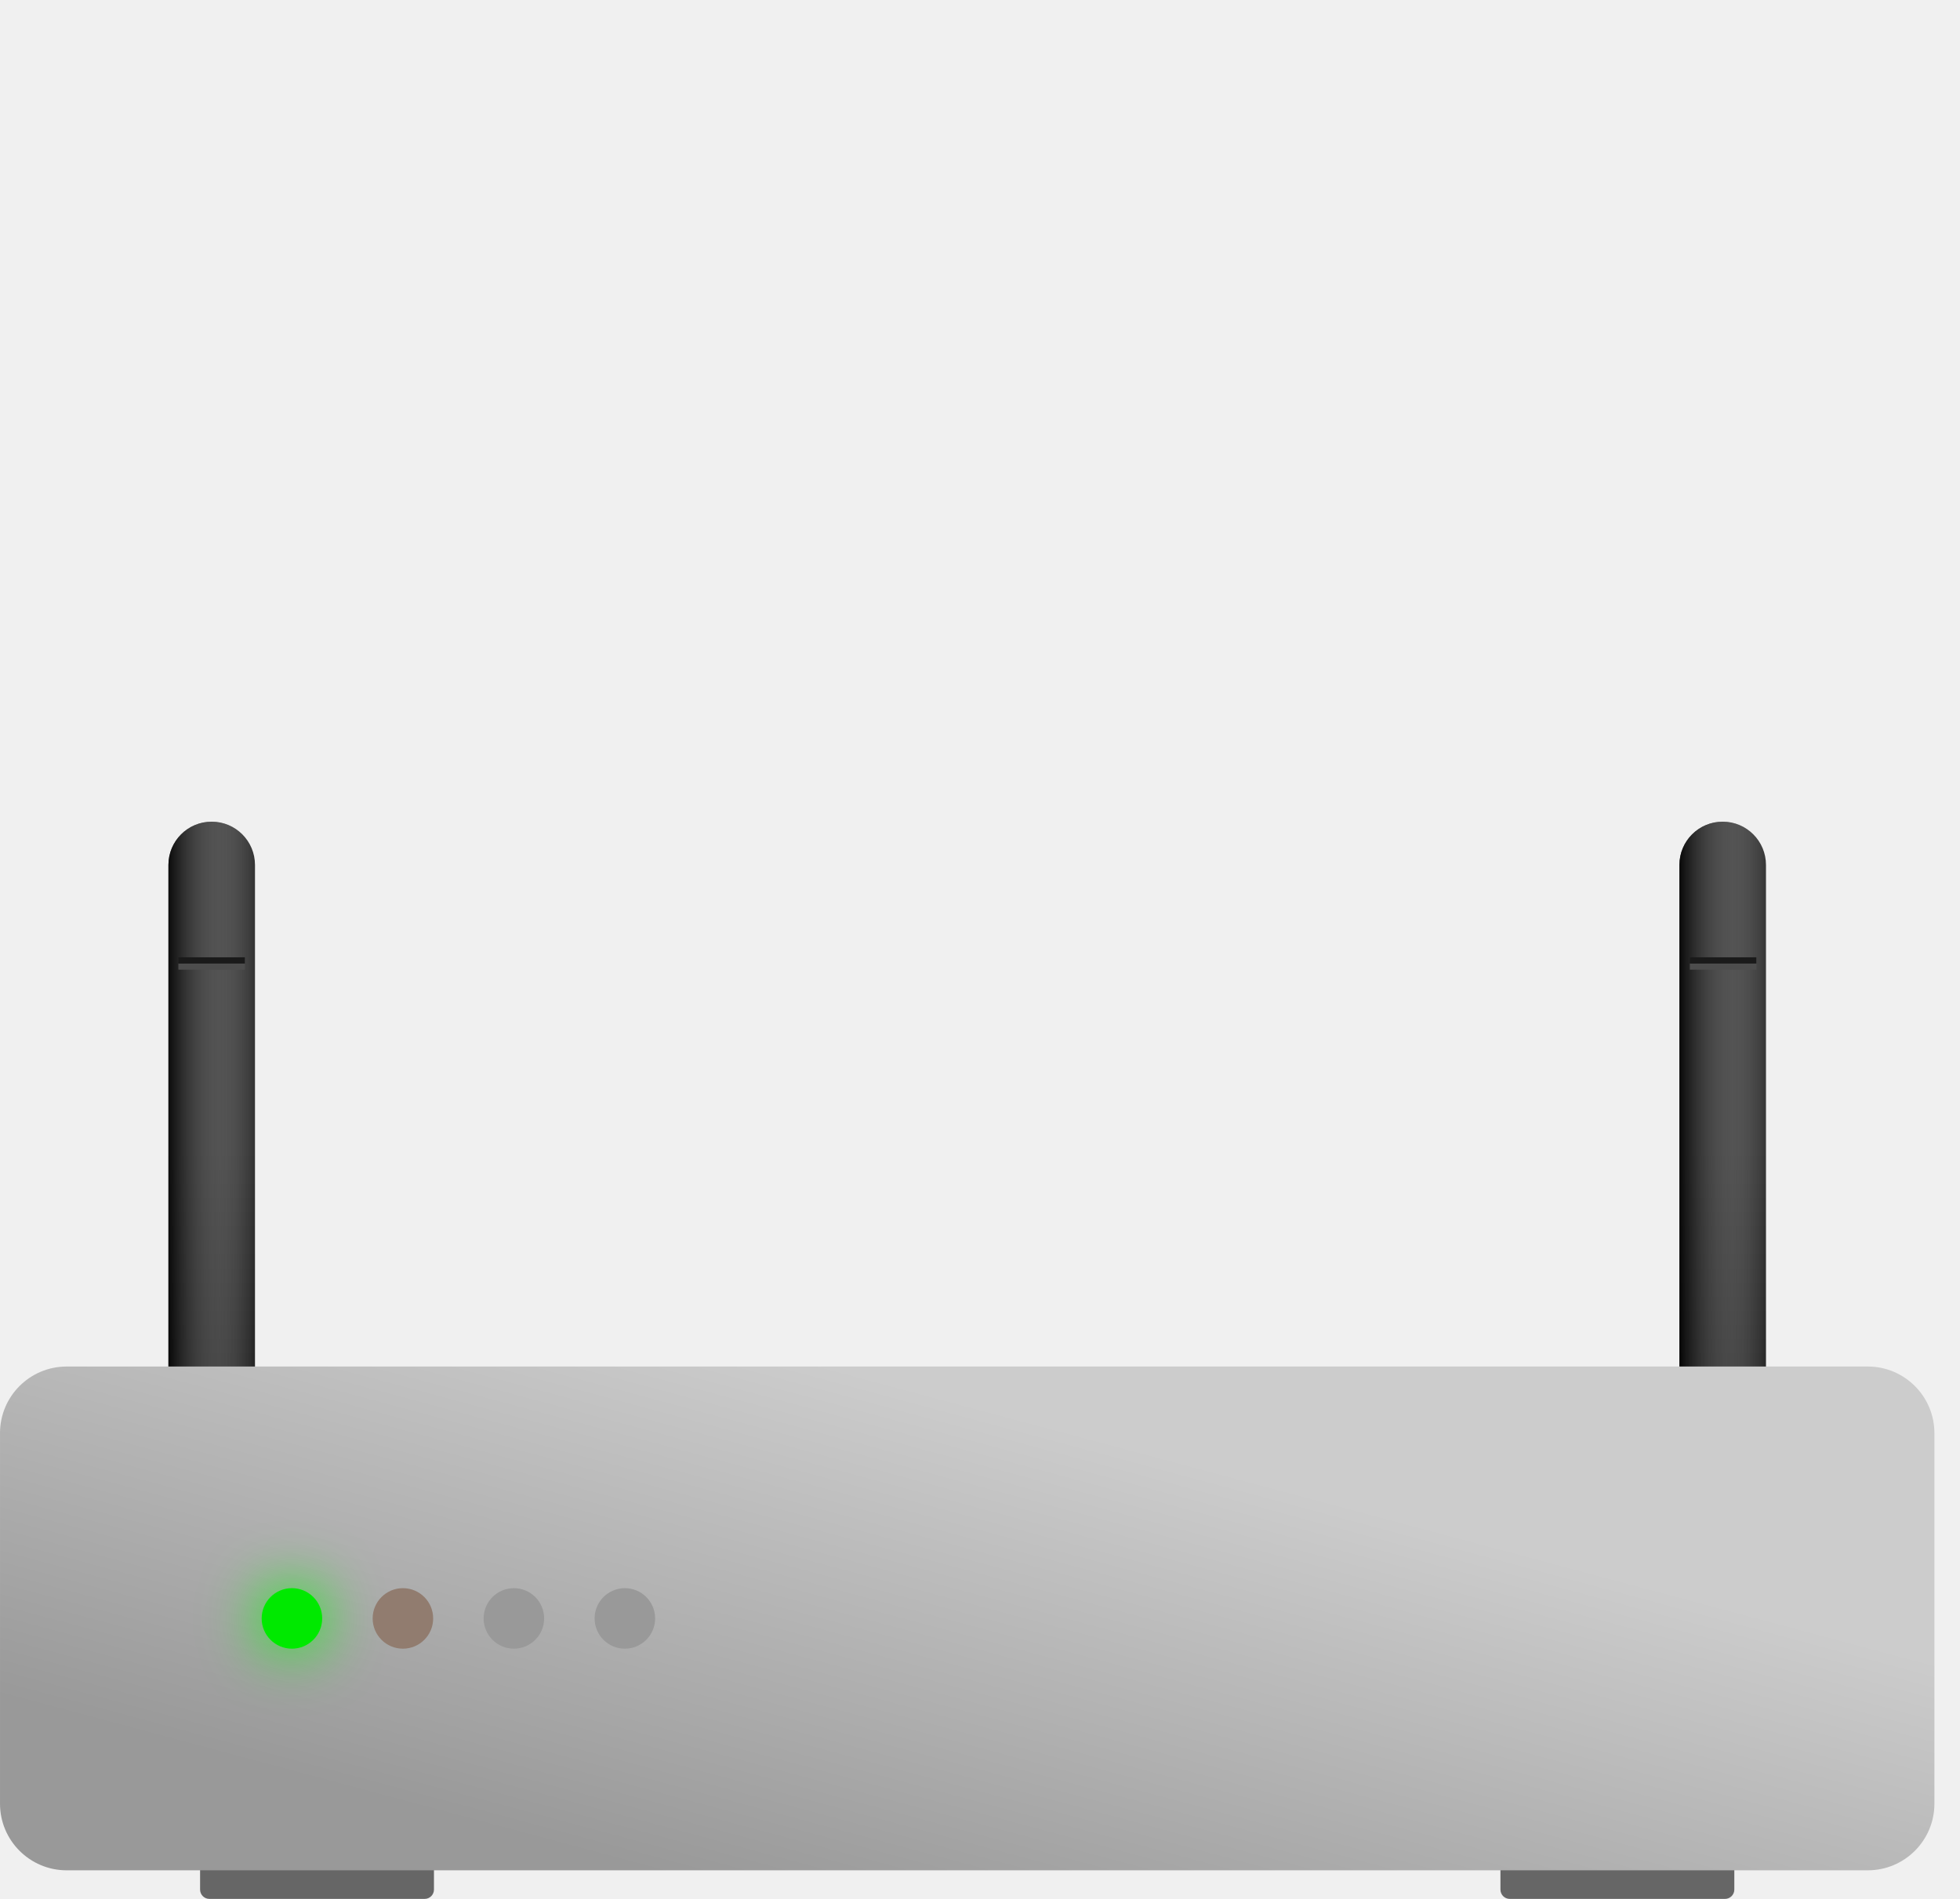
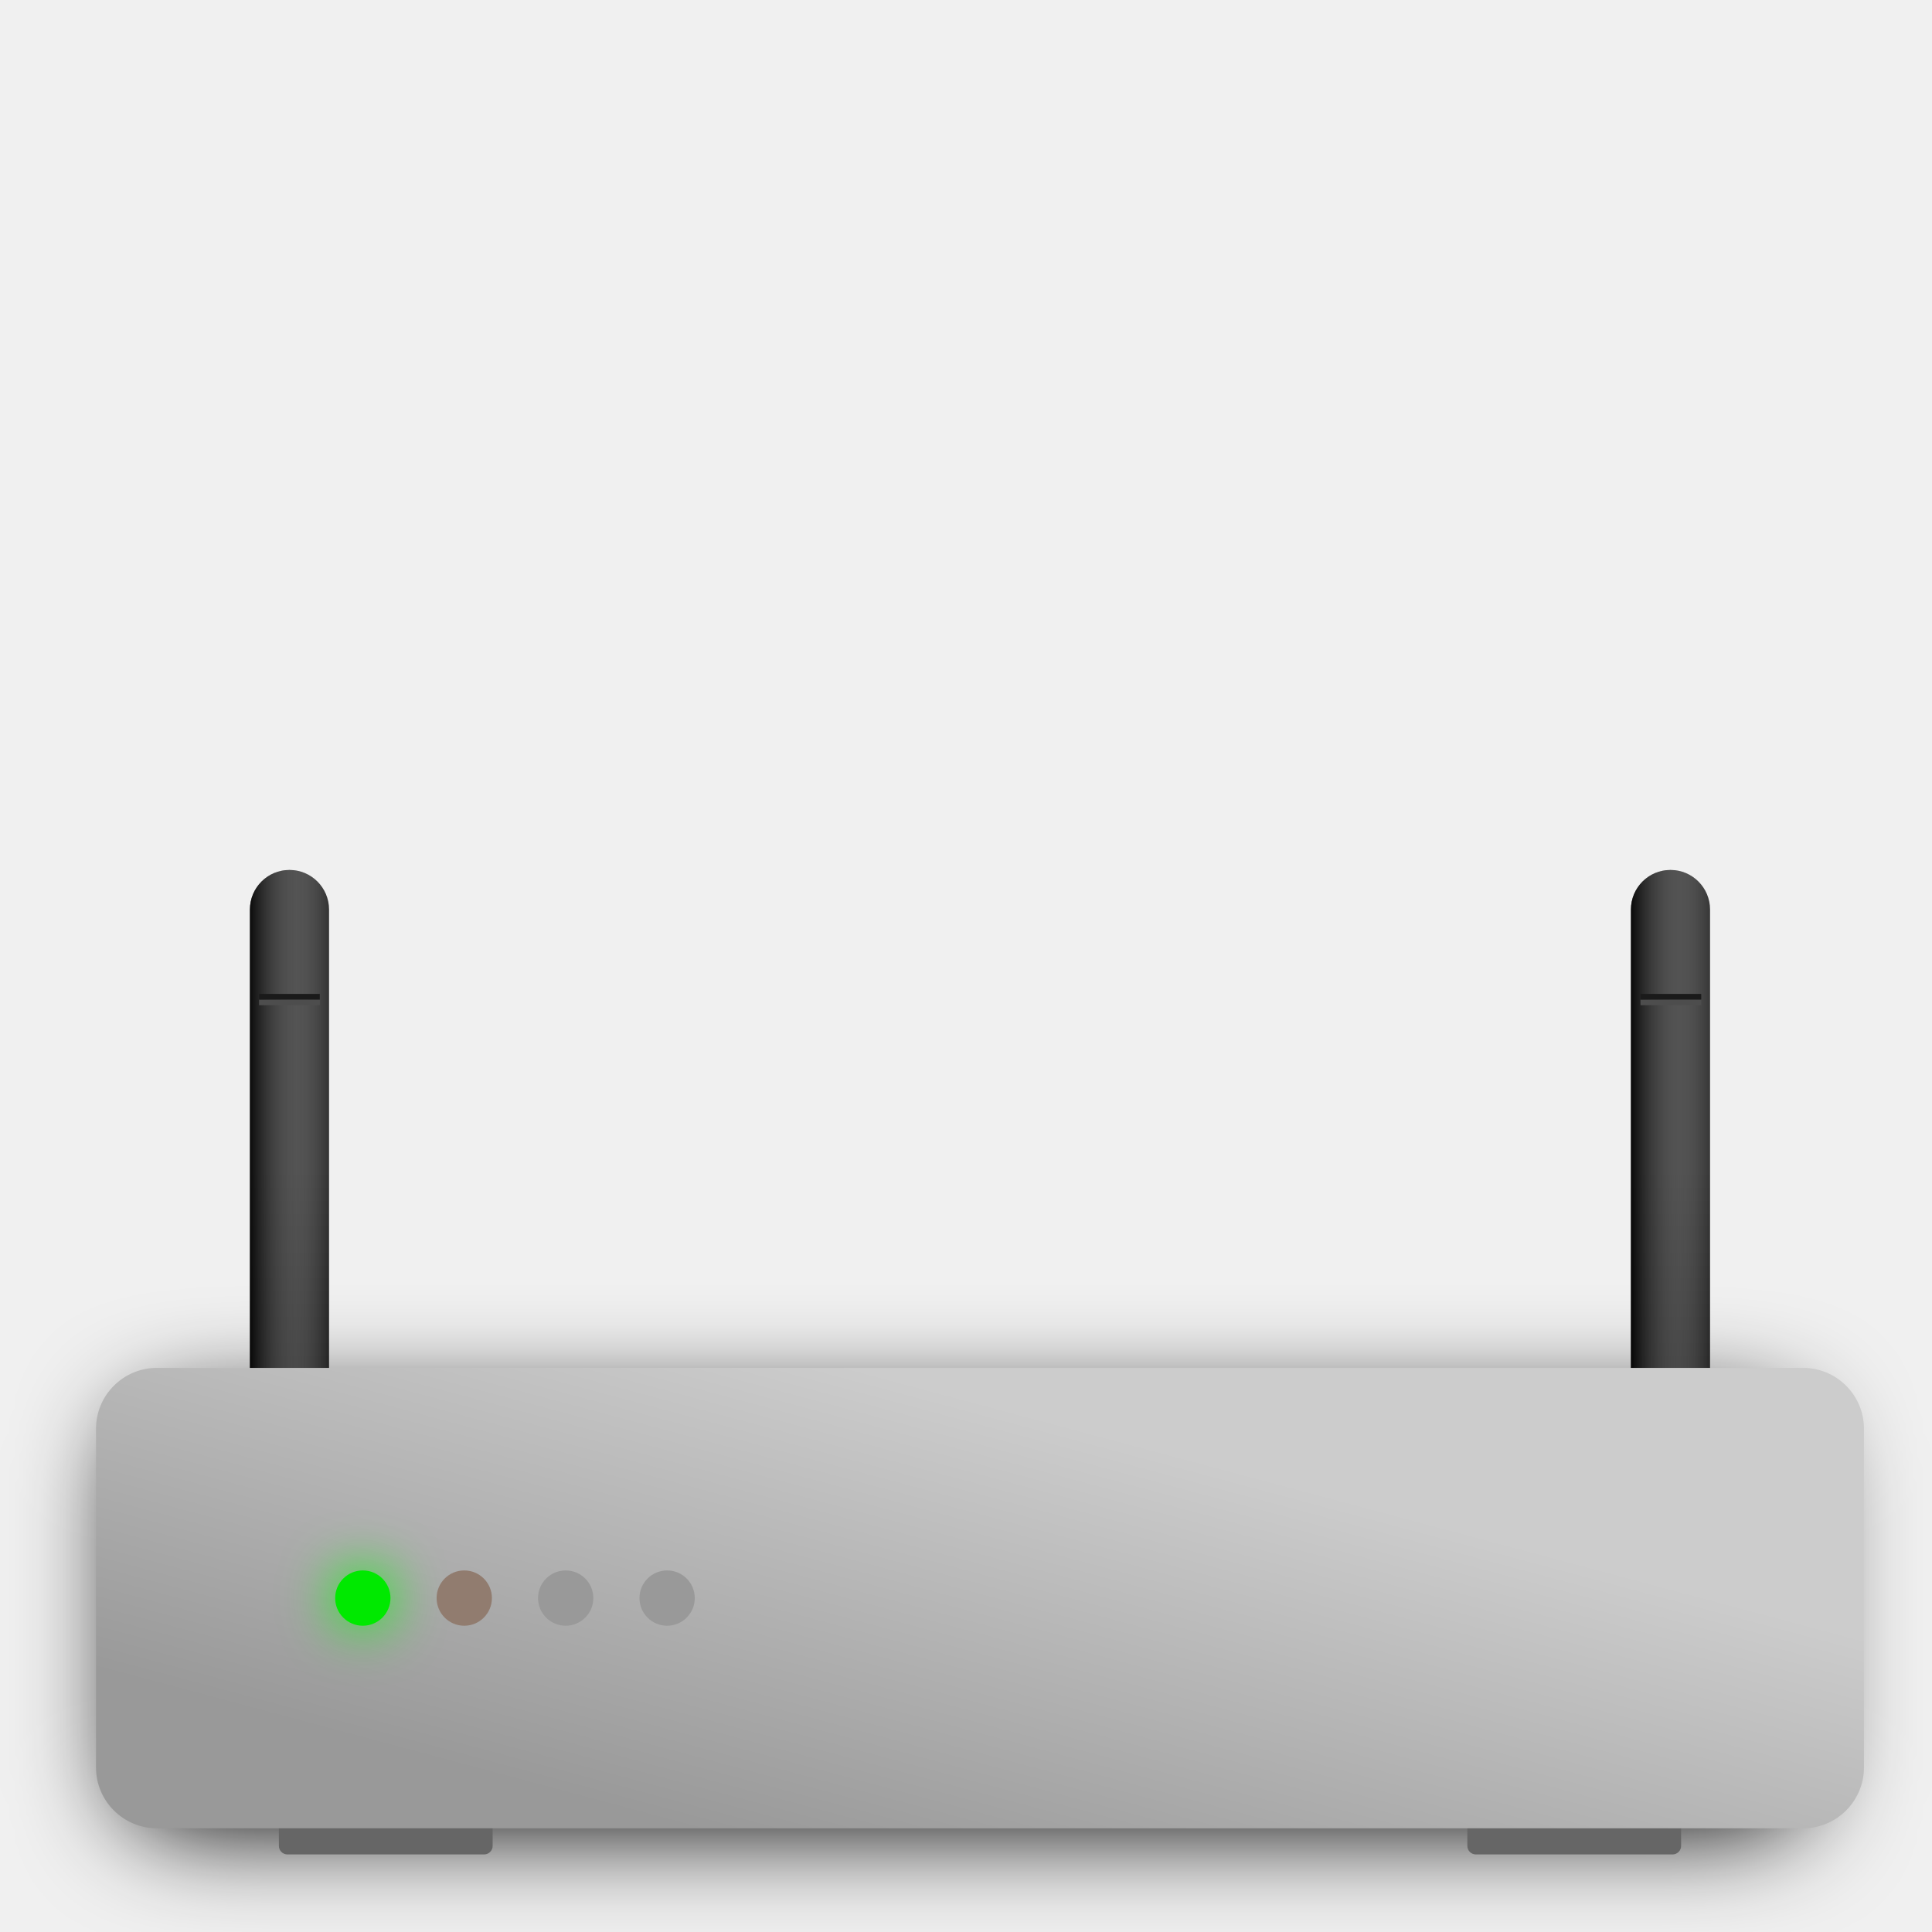
- <svg xmlns="http://www.w3.org/2000/svg" xmlns:xlink="http://www.w3.org/1999/xlink" id="svg8" version="1.1" viewBox="0 0 135.467 131.233" height="496" width="512">
+ <svg xmlns="http://www.w3.org/2000/svg" xmlns:xlink="http://www.w3.org/1999/xlink" width="552.2" height="552.2" viewBox="0 0 146.103 146.103" version="1.1" id="svg8">
  <defs id="defs2">
    <linearGradient id="linearGradient869">
-       <stop id="stop865" offset="0" style="stop-color:#000000;stop-opacity:1" />
-       <stop id="stop867" offset="1" style="stop-color:#ffffff;stop-opacity:0" />
+       <stop style="stop-color:#000000;stop-opacity:1" offset="0" id="stop865" />
+       <stop style="stop-color:#ffffff;stop-opacity:0" offset="1" id="stop867" />
    </linearGradient>
    <linearGradient id="linearGradient859">
-       <stop style="stop-color:#000000;stop-opacity:1" offset="0" id="stop855" />
-       <stop style="stop-color:#ffffff;stop-opacity:0" offset="1" id="stop857" />
+       <stop id="stop855" offset="0" style="stop-color:#000000;stop-opacity:1" />
+       <stop id="stop857" offset="1" style="stop-color:#ffffff;stop-opacity:0" />
    </linearGradient>
    <linearGradient id="linearGradient885">
-       <stop id="stop881" offset="0" style="stop-color:#333333;stop-opacity:1" />
-       <stop id="stop883" offset="1" style="stop-color:#1a1a1a;stop-opacity:1" />
+       <stop style="stop-color:#333333;stop-opacity:1" offset="0" id="stop881" />
+       <stop style="stop-color:#1a1a1a;stop-opacity:1" offset="1" id="stop883" />
    </linearGradient>
    <linearGradient id="linearGradient875">
-       <stop style="stop-color:#333333;stop-opacity:1" offset="0" id="stop871" />
-       <stop style="stop-color:#1a1a1a;stop-opacity:1" offset="1" id="stop873" />
+       <stop id="stop871" offset="0" style="stop-color:#333333;stop-opacity:1" />
+       <stop id="stop873" offset="1" style="stop-color:#1a1a1a;stop-opacity:1" />
    </linearGradient>
    <linearGradient id="linearGradient837">
-       <stop id="stop833" offset="0" style="stop-color:#cccccc;stop-opacity:1;" />
-       <stop id="stop835" offset="1" style="stop-color:#999999;stop-opacity:1" />
+       <stop style="stop-color:#cccccc;stop-opacity:1;" offset="0" id="stop833" />
+       <stop style="stop-color:#999999;stop-opacity:1" offset="1" id="stop835" />
    </linearGradient>
-     <linearGradient gradientTransform="translate(0.347569)" gradientUnits="userSpaceOnUse" y2="177.886" x2="87.377" y1="140.848" x1="97.302" id="linearGradient839" xlink:href="#linearGradient837" />
-     <filter height="3.4" y="-1.2" width="3.4" x="-1.2" id="filter1083" style="color-interpolation-filters:sRGB">
-       <feGaussianBlur id="feGaussianBlur1085" stdDeviation="2.164" />
+     <linearGradient xlink:href="#linearGradient837" id="linearGradient839" x1="97.302" y1="140.848" x2="87.377" y2="177.886" gradientUnits="userSpaceOnUse" gradientTransform="matrix(0.9663471,0,0,0.9663471,-25.685,-36.00274)" />
+     <filter style="color-interpolation-filters:sRGB" id="filter1083" x="-1.2" width="3.4" y="-1.2" height="3.4">
+       <feGaussianBlur stdDeviation="2.164" id="feGaussianBlur1085" />
    </filter>
-     <linearGradient xlink:href="#linearGradient885" id="linearGradient877" x1="-162.478" y1="124.817" x2="-162.478" y2="150.086" gradientUnits="userSpaceOnUse" />
-     <linearGradient xlink:href="#linearGradient875" id="linearGradient879" x1="54.407" y1="124.817" x2="54.407" y2="150.086" gradientUnits="userSpaceOnUse" />
-     <linearGradient xlink:href="#linearGradient869" id="linearGradient861" x1="-156.347" y1="121.537" x2="-162.63" y2="121.537" gradientUnits="userSpaceOnUse" />
-     <linearGradient xlink:href="#linearGradient859" id="linearGradient863" x1="48.217" y1="125.765" x2="54.407" y2="125.765" gradientUnits="userSpaceOnUse" />
+     <linearGradient gradientTransform="matrix(0.9663471,0,0,0.9663471,26.02087,-36.00274)" gradientUnits="userSpaceOnUse" y2="150.086" x2="-162.478" y1="124.817" x1="-162.478" id="linearGradient877" xlink:href="#linearGradient885" />
+     <linearGradient gradientTransform="matrix(0.9663471,0,0,0.9663471,-26.02087,-36.00274)" gradientUnits="userSpaceOnUse" y2="150.086" x2="54.407" y1="124.817" x1="54.407" id="linearGradient879" xlink:href="#linearGradient875" />
+     <linearGradient gradientTransform="matrix(0.9663471,0,0,0.9663471,26.02087,-36.00274)" gradientUnits="userSpaceOnUse" y2="121.537" x2="-162.63" y1="121.537" x1="-156.347" id="linearGradient861" xlink:href="#linearGradient869" />
+     <linearGradient gradientTransform="matrix(0.9663471,0,0,0.9663471,-26.02087,-36.00274)" gradientUnits="userSpaceOnUse" y2="125.765" x2="54.407" y1="125.765" x1="48.217" id="linearGradient863" xlink:href="#linearGradient859" />
+     <filter height="1.587" y="-0.294" width="1.153" x="-0.076" id="filter1601" style="color-interpolation-filters:sRGB">
+       <feGaussianBlur id="feGaussianBlur1603" stdDeviation="4.409" />
+     </filter>
  </defs>
-   <g transform="translate(-36.1706,-47.84844)" id="layer1">
-     <g id="g869" transform="matrix(0.9663471,0,0,0.9663471,1.217245,6.60434)">
-       <rect style="opacity:1;fill:#666666;fill-opacity:1;fill-rule:evenodd;stroke:none;stroke-width:0.353;stroke-linecap:butt;stroke-linejoin:round;stroke-miterlimit:4;stroke-dasharray:none;stroke-dashoffset:0;stroke-opacity:1;paint-order:normal" id="rect827" width="16.728" height="4.526" x="50.481" y="173.958" ry="0.668" />
-       <rect ry="0.668" y="173.958" x="-160.214" height="4.526" width="16.728" id="rect831" style="opacity:1;fill:#666666;fill-opacity:1;fill-rule:evenodd;stroke:none;stroke-width:0.353;stroke-linecap:butt;stroke-linejoin:round;stroke-miterlimit:4;stroke-dasharray:none;stroke-dashoffset:0;stroke-opacity:1;paint-order:normal" transform="scale(-1,1)" />
-       <rect ry="3.095" y="101.444" x="-162.478" height="48.641" width="6.191" id="rect821" style="opacity:1;fill:url(#linearGradient877);fill-opacity:1;fill-rule:evenodd;stroke:none;stroke-width:0.529;stroke-linecap:butt;stroke-linejoin:round;stroke-miterlimit:4;stroke-dasharray:none;stroke-dashoffset:0;stroke-opacity:1;paint-order:normal" transform="scale(-1,1)" />
-       <rect transform="scale(-1,1)" style="opacity:0.784;fill:url(#linearGradient861);fill-opacity:1;fill-rule:evenodd;stroke:none;stroke-width:0.529;stroke-linecap:butt;stroke-linejoin:round;stroke-miterlimit:4;stroke-dasharray:none;stroke-dashoffset:0;stroke-opacity:1;paint-order:normal" id="rect851" width="6.191" height="48.641" x="-162.478" y="101.444" ry="3.095" />
-       <rect style="opacity:1;fill:url(#linearGradient879);fill-opacity:1;fill-rule:evenodd;stroke:none;stroke-width:0.529;stroke-linecap:butt;stroke-linejoin:round;stroke-miterlimit:4;stroke-dasharray:none;stroke-dashoffset:0;stroke-opacity:1;paint-order:normal" id="rect817" width="6.191" height="48.641" x="48.217" y="101.444" ry="3.095" />
-       <rect ry="3.095" y="101.444" x="48.217" height="48.641" width="6.191" id="rect853" style="opacity:0.784;fill:url(#linearGradient863);fill-opacity:1;fill-rule:evenodd;stroke:none;stroke-width:0.529;stroke-linecap:butt;stroke-linejoin:round;stroke-miterlimit:4;stroke-dasharray:none;stroke-dashoffset:0;stroke-opacity:1;paint-order:normal" />
-       <rect style="opacity:1;fill:url(#linearGradient839);fill-opacity:1;fill-rule:evenodd;stroke:none;stroke-width:0.527;stroke-linecap:butt;stroke-linejoin:round;stroke-miterlimit:4;stroke-dasharray:none;stroke-dashoffset:0;stroke-opacity:1;paint-order:normal" id="rect815" width="138.354" height="36.029" x="36.171" y="140.41" ry="4.766" />
-       <circle r="2.164" cy="158.425" cx="57.05" id="circle849" style="opacity:1;fill:#00ff00;fill-opacity:1;fill-rule:evenodd;stroke:none;stroke-width:0.413;stroke-linecap:butt;stroke-linejoin:round;stroke-miterlimit:4;stroke-dasharray:none;stroke-dashoffset:0;stroke-opacity:1;paint-order:normal;filter:url(#filter1083)" />
-       <circle style="opacity:1;fill:#00e900;fill-opacity:1;fill-rule:evenodd;stroke:none;stroke-width:0.413;stroke-linecap:butt;stroke-linejoin:round;stroke-miterlimit:4;stroke-dasharray:none;stroke-dashoffset:0;stroke-opacity:1;paint-order:normal" id="path841" cx="57.05" cy="158.425" r="2.164" />
-       <circle r="2.164" cy="158.425" cx="64.988" id="circle843" style="opacity:1;fill:#917c6f;fill-opacity:1;fill-rule:evenodd;stroke:none;stroke-width:0.413;stroke-linecap:butt;stroke-linejoin:round;stroke-miterlimit:4;stroke-dasharray:none;stroke-dashoffset:0;stroke-opacity:1;paint-order:normal" />
-       <circle style="opacity:1;fill:#999999;fill-opacity:1;fill-rule:evenodd;stroke:none;stroke-width:0.413;stroke-linecap:butt;stroke-linejoin:round;stroke-miterlimit:4;stroke-dasharray:none;stroke-dashoffset:0;stroke-opacity:1;paint-order:normal" id="circle845" cx="72.925" cy="158.425" r="2.164" />
-       <circle r="2.164" cy="158.425" cx="80.863" id="circle847" style="opacity:1;fill:#999999;fill-opacity:1;fill-rule:evenodd;stroke:none;stroke-width:0.413;stroke-linecap:butt;stroke-linejoin:round;stroke-miterlimit:4;stroke-dasharray:none;stroke-dashoffset:0;stroke-opacity:1;paint-order:normal" />
-       <path style="opacity:0;fill:#ffffff;stroke-width:0.108" d="m 144.169,89.405 c -0.975,-0.246 -1.629,-0.929 -1.702,-1.779 -0.073,-0.845 0.121,-1.201 1.137,-2.092 2.937,-2.575 7.094,-4.485 11.384,-5.23 6.773,-1.177 13.852,0.444 19.132,4.38 1.75,1.305 2.239,1.894 2.235,2.692 -0.007,1.271 -1.381,2.287 -2.802,2.071 -0.638,-0.097 -0.791,-0.184 -1.959,-1.119 -2.543,-2.035 -4.86,-3.152 -7.932,-3.824 -1.733,-0.379 -2.933,-0.478 -4.967,-0.412 -4.428,0.145 -7.992,1.439 -11.354,4.123 -1.199,0.957 -1.409,1.085 -1.948,1.182 -0.686,0.124 -0.76,0.124 -1.223,0.008 z" id="path1098" />
-       <path id="path1119" d="m 150.976,94.897 c -1.267,-0.3 -1.762,-1.221 -1.103,-2.055 1.341,-1.695 3.888,-3.115 6.53,-3.639 4.52,-0.897 9.178,0.291 11.98,3.053 0.657,0.647 0.804,0.9 0.8,1.37 -0.004,0.328 -0.047,0.445 -0.264,0.683 -0.775,0.855 -2.343,0.813 -3.118,-0.084 -1.05,-1.215 -2.682,-2.09 -4.598,-2.465 -1.025,-0.2 -2.541,-0.2 -3.599,-1.9e-4 -1.761,0.333 -3.292,1.088 -4.239,2.088 -0.495,0.524 -0.874,0.831 -1.161,0.943 -0.292,0.114 -0.954,0.17 -1.228,0.105 z" style="opacity:0;fill:#ffffff;stroke-width:0.076" />
-       <rect style="opacity:1;fill:#4d4d4d;fill-opacity:1;fill-rule:evenodd;stroke:none;stroke-width:0.717;stroke-linecap:butt;stroke-linejoin:miter;stroke-miterlimit:4;stroke-dasharray:none;stroke-dashoffset:0;stroke-opacity:1;paint-order:normal" id="rect887" width="4.754" height="0.446" x="48.93" y="111.582" />
-       <rect y="111.582" x="157.035" height="0.446" width="4.754" id="rect889" style="opacity:1;fill:#4d4d4d;fill-opacity:1;fill-rule:evenodd;stroke:none;stroke-width:0.717;stroke-linecap:butt;stroke-linejoin:miter;stroke-miterlimit:4;stroke-dasharray:none;stroke-dashoffset:0;stroke-opacity:1;paint-order:normal" />
-       <rect y="111.144" x="48.93" height="0.446" width="4.754" id="rect1499" style="opacity:1;fill:#1a1a1a;fill-opacity:1;fill-rule:evenodd;stroke:none;stroke-width:0.717;stroke-linecap:butt;stroke-linejoin:miter;stroke-miterlimit:4;stroke-dasharray:none;stroke-dashoffset:0;stroke-opacity:1;paint-order:normal" />
-       <rect style="opacity:1;fill:#1a1a1a;fill-opacity:1;fill-rule:evenodd;stroke:none;stroke-width:0.717;stroke-linecap:butt;stroke-linejoin:miter;stroke-miterlimit:4;stroke-dasharray:none;stroke-dashoffset:0;stroke-opacity:1;paint-order:normal" id="rect1501" width="4.754" height="0.446" x="157.035" y="111.144" />
-     </g>
+   <path id="path1098" d="m 100.157,54.155 c -0.942,-0.237 -1.574,-0.898 -1.645,-1.719 -0.07,-0.817 0.117,-1.161 1.099,-2.022 2.838,-2.489 6.855,-4.334 11.001,-5.054 6.545,-1.137 13.386,0.429 18.488,4.233 1.691,1.261 2.164,1.83 2.16,2.601 -0.007,1.228 -1.335,2.21 -2.708,2.002 -0.617,-0.094 -0.765,-0.178 -1.893,-1.081 -2.457,-1.967 -4.696,-3.046 -7.665,-3.695 -1.675,-0.366 -2.834,-0.462 -4.8,-0.398 -4.279,0.14 -7.723,1.391 -10.972,3.984 -1.159,0.925 -1.361,1.048 -1.883,1.142 -0.663,0.12 -0.734,0.12 -1.182,0.007 z" style="opacity:0;fill:#ffffff;stroke-width:0.104" />
+   <path style="opacity:0;fill:#ffffff;stroke-width:0.073" d="m 106.736,59.462 c -1.225,-0.29 -1.702,-1.18 -1.066,-1.985 1.295,-1.638 3.757,-3.01 6.311,-3.516 4.368,-0.866 8.869,0.281 11.576,2.95 0.634,0.626 0.777,0.87 0.774,1.324 -0.004,0.317 -0.046,0.43 -0.255,0.66 -0.749,0.827 -2.264,0.786 -3.013,-0.081 -1.014,-1.174 -2.592,-2.02 -4.443,-2.382 -0.991,-0.194 -2.456,-0.194 -3.478,-1.83e-4 -1.702,0.322 -3.182,1.051 -4.096,2.018 -0.479,0.506 -0.844,0.803 -1.122,0.911 -0.282,0.11 -0.921,0.164 -1.187,0.102 z" id="path1119" />
+   <rect style="opacity:1;fill:#000000;fill-opacity:1;fill-rule:evenodd;stroke:none;stroke-width:0.527;stroke-linecap:butt;stroke-linejoin:round;stroke-miterlimit:4;stroke-dasharray:none;stroke-dashoffset:0;stroke-opacity:1;paint-order:normal;filter:url(#filter1601)" id="rect1011" width="138.354" height="36.029" x="36.171" y="140.41" ry="4.766" transform="matrix(0.9176559,0,0,0.8836305,-23.62131,-17.55762)" />
+   <g transform="translate(-1.671609,3.76154)" id="g1499">
+     <rect style="opacity:1;fill:#666666;fill-opacity:1;fill-rule:evenodd;stroke:none;stroke-width:0.341;stroke-linecap:butt;stroke-linejoin:round;stroke-miterlimit:4;stroke-dasharray:none;stroke-dashoffset:0;stroke-opacity:1;paint-order:normal" id="rect827" width="16.165" height="4.374" x="22.762" y="132.101" ry="0.645" />
+     <rect ry="0.645" y="132.101" x="-128.801" height="4.374" width="16.165" id="rect831" style="opacity:1;fill:#666666;fill-opacity:1;fill-rule:evenodd;stroke:none;stroke-width:0.341;stroke-linecap:butt;stroke-linejoin:round;stroke-miterlimit:4;stroke-dasharray:none;stroke-dashoffset:0;stroke-opacity:1;paint-order:normal" transform="scale(-1,1)" />
+     <rect ry="2.991" y="62.028" x="-130.99" height="47.004" width="5.982" id="rect821" style="opacity:1;fill:url(#linearGradient877);fill-opacity:1;fill-rule:evenodd;stroke:none;stroke-width:0.511;stroke-linecap:butt;stroke-linejoin:round;stroke-miterlimit:4;stroke-dasharray:none;stroke-dashoffset:0;stroke-opacity:1;paint-order:normal" transform="scale(-1,1)" />
+     <rect transform="scale(-1,1)" style="opacity:0.784;fill:url(#linearGradient861);fill-opacity:1;fill-rule:evenodd;stroke:none;stroke-width:0.511;stroke-linecap:butt;stroke-linejoin:round;stroke-miterlimit:4;stroke-dasharray:none;stroke-dashoffset:0;stroke-opacity:1;paint-order:normal" id="rect851" width="5.982" height="47.004" x="-130.99" y="62.028" ry="2.991" />
+     <rect style="opacity:1;fill:url(#linearGradient879);fill-opacity:1;fill-rule:evenodd;stroke:none;stroke-width:0.511;stroke-linecap:butt;stroke-linejoin:round;stroke-miterlimit:4;stroke-dasharray:none;stroke-dashoffset:0;stroke-opacity:1;paint-order:normal" id="rect817" width="5.982" height="47.004" x="20.573" y="62.028" ry="2.991" />
+     <rect ry="2.991" y="62.028" x="20.573" height="47.004" width="5.982" id="rect853" style="opacity:0.784;fill:url(#linearGradient863);fill-opacity:1;fill-rule:evenodd;stroke:none;stroke-width:0.511;stroke-linecap:butt;stroke-linejoin:round;stroke-miterlimit:4;stroke-dasharray:none;stroke-dashoffset:0;stroke-opacity:1;paint-order:normal" />
+     <rect style="opacity:1;fill:url(#linearGradient839);fill-opacity:1;fill-rule:evenodd;stroke:none;stroke-width:0.509;stroke-linecap:butt;stroke-linejoin:round;stroke-miterlimit:4;stroke-dasharray:none;stroke-dashoffset:0;stroke-opacity:1;paint-order:normal" id="rect815" width="133.698" height="34.816" x="8.932" y="99.682" ry="4.606" />
+     <circle r="2.164" cy="158.425" cx="57.05" id="circle849" style="opacity:1;fill:#00ff00;fill-opacity:1;fill-rule:evenodd;stroke:none;stroke-width:0.413;stroke-linecap:butt;stroke-linejoin:round;stroke-miterlimit:4;stroke-dasharray:none;stroke-dashoffset:0;stroke-opacity:1;paint-order:normal;filter:url(#filter1083)" transform="matrix(0.9663471,0,0,0.9663471,-26.02087,-36.00274)" />
+     <circle style="opacity:1;fill:#00e900;fill-opacity:1;fill-rule:evenodd;stroke:none;stroke-width:0.399;stroke-linecap:butt;stroke-linejoin:round;stroke-miterlimit:4;stroke-dasharray:none;stroke-dashoffset:0;stroke-opacity:1;paint-order:normal" id="path841" cx="29.109" cy="117.09" r="2.091" />
+     <circle r="2.091" cy="117.09" cx="36.78" id="circle843" style="opacity:1;fill:#917c6f;fill-opacity:1;fill-rule:evenodd;stroke:none;stroke-width:0.399;stroke-linecap:butt;stroke-linejoin:round;stroke-miterlimit:4;stroke-dasharray:none;stroke-dashoffset:0;stroke-opacity:1;paint-order:normal" />
+     <circle style="opacity:1;fill:#999999;fill-opacity:1;fill-rule:evenodd;stroke:none;stroke-width:0.399;stroke-linecap:butt;stroke-linejoin:round;stroke-miterlimit:4;stroke-dasharray:none;stroke-dashoffset:0;stroke-opacity:1;paint-order:normal" id="circle845" cx="44.45" cy="117.09" r="2.091" />
+     <circle r="2.091" cy="117.09" cx="52.121" id="circle847" style="opacity:1;fill:#999999;fill-opacity:1;fill-rule:evenodd;stroke:none;stroke-width:0.399;stroke-linecap:butt;stroke-linejoin:round;stroke-miterlimit:4;stroke-dasharray:none;stroke-dashoffset:0;stroke-opacity:1;paint-order:normal" />
+     <rect style="opacity:1;fill:#4d4d4d;fill-opacity:1;fill-rule:evenodd;stroke:none;stroke-width:0.693;stroke-linecap:butt;stroke-linejoin:miter;stroke-miterlimit:4;stroke-dasharray:none;stroke-dashoffset:0;stroke-opacity:1;paint-order:normal" id="rect887" width="4.594" height="0.431" x="21.263" y="71.824" />
+     <rect y="71.824" x="125.73" height="0.431" width="4.594" id="rect889" style="opacity:1;fill:#4d4d4d;fill-opacity:1;fill-rule:evenodd;stroke:none;stroke-width:0.693;stroke-linecap:butt;stroke-linejoin:miter;stroke-miterlimit:4;stroke-dasharray:none;stroke-dashoffset:0;stroke-opacity:1;paint-order:normal" />
+     <rect y="71.401" x="21.263" height="0.431" width="4.594" id="rect1499" style="opacity:1;fill:#1a1a1a;fill-opacity:1;fill-rule:evenodd;stroke:none;stroke-width:0.693;stroke-linecap:butt;stroke-linejoin:miter;stroke-miterlimit:4;stroke-dasharray:none;stroke-dashoffset:0;stroke-opacity:1;paint-order:normal" />
+     <rect style="opacity:1;fill:#1a1a1a;fill-opacity:1;fill-rule:evenodd;stroke:none;stroke-width:0.693;stroke-linecap:butt;stroke-linejoin:miter;stroke-miterlimit:4;stroke-dasharray:none;stroke-dashoffset:0;stroke-opacity:1;paint-order:normal" id="rect1501" width="4.594" height="0.431" x="125.73" y="71.401" />
  </g>
</svg>
